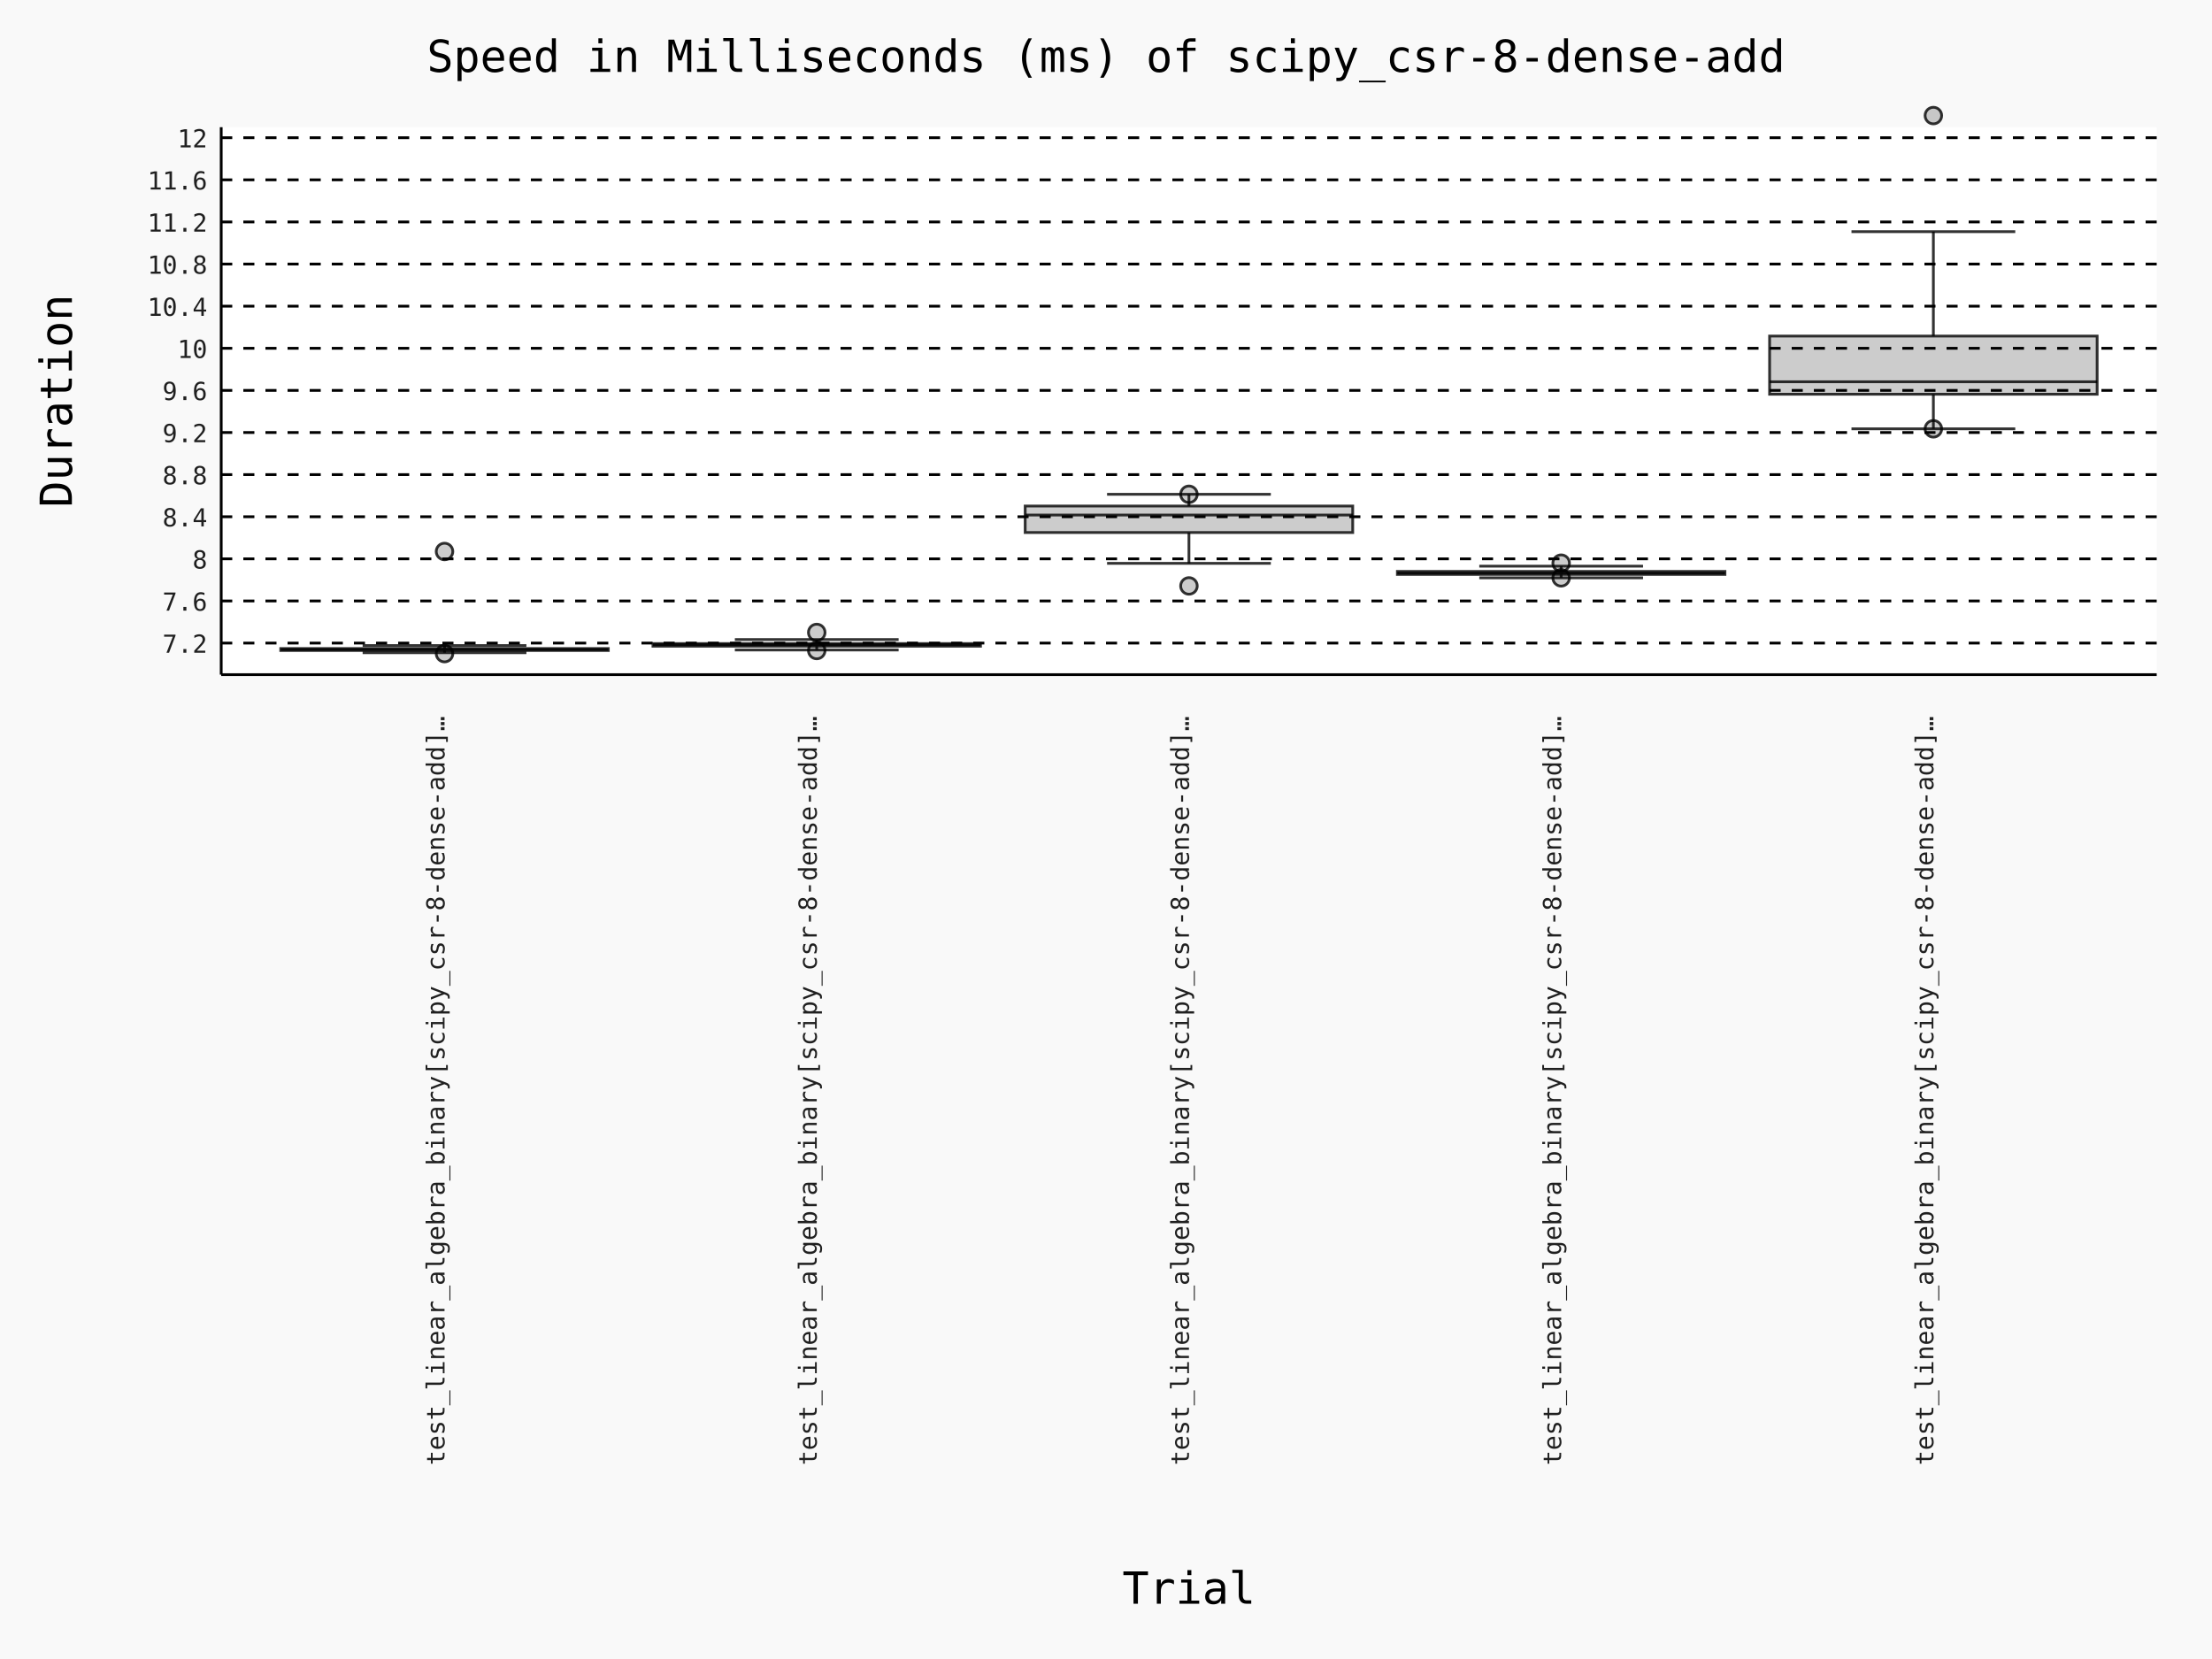
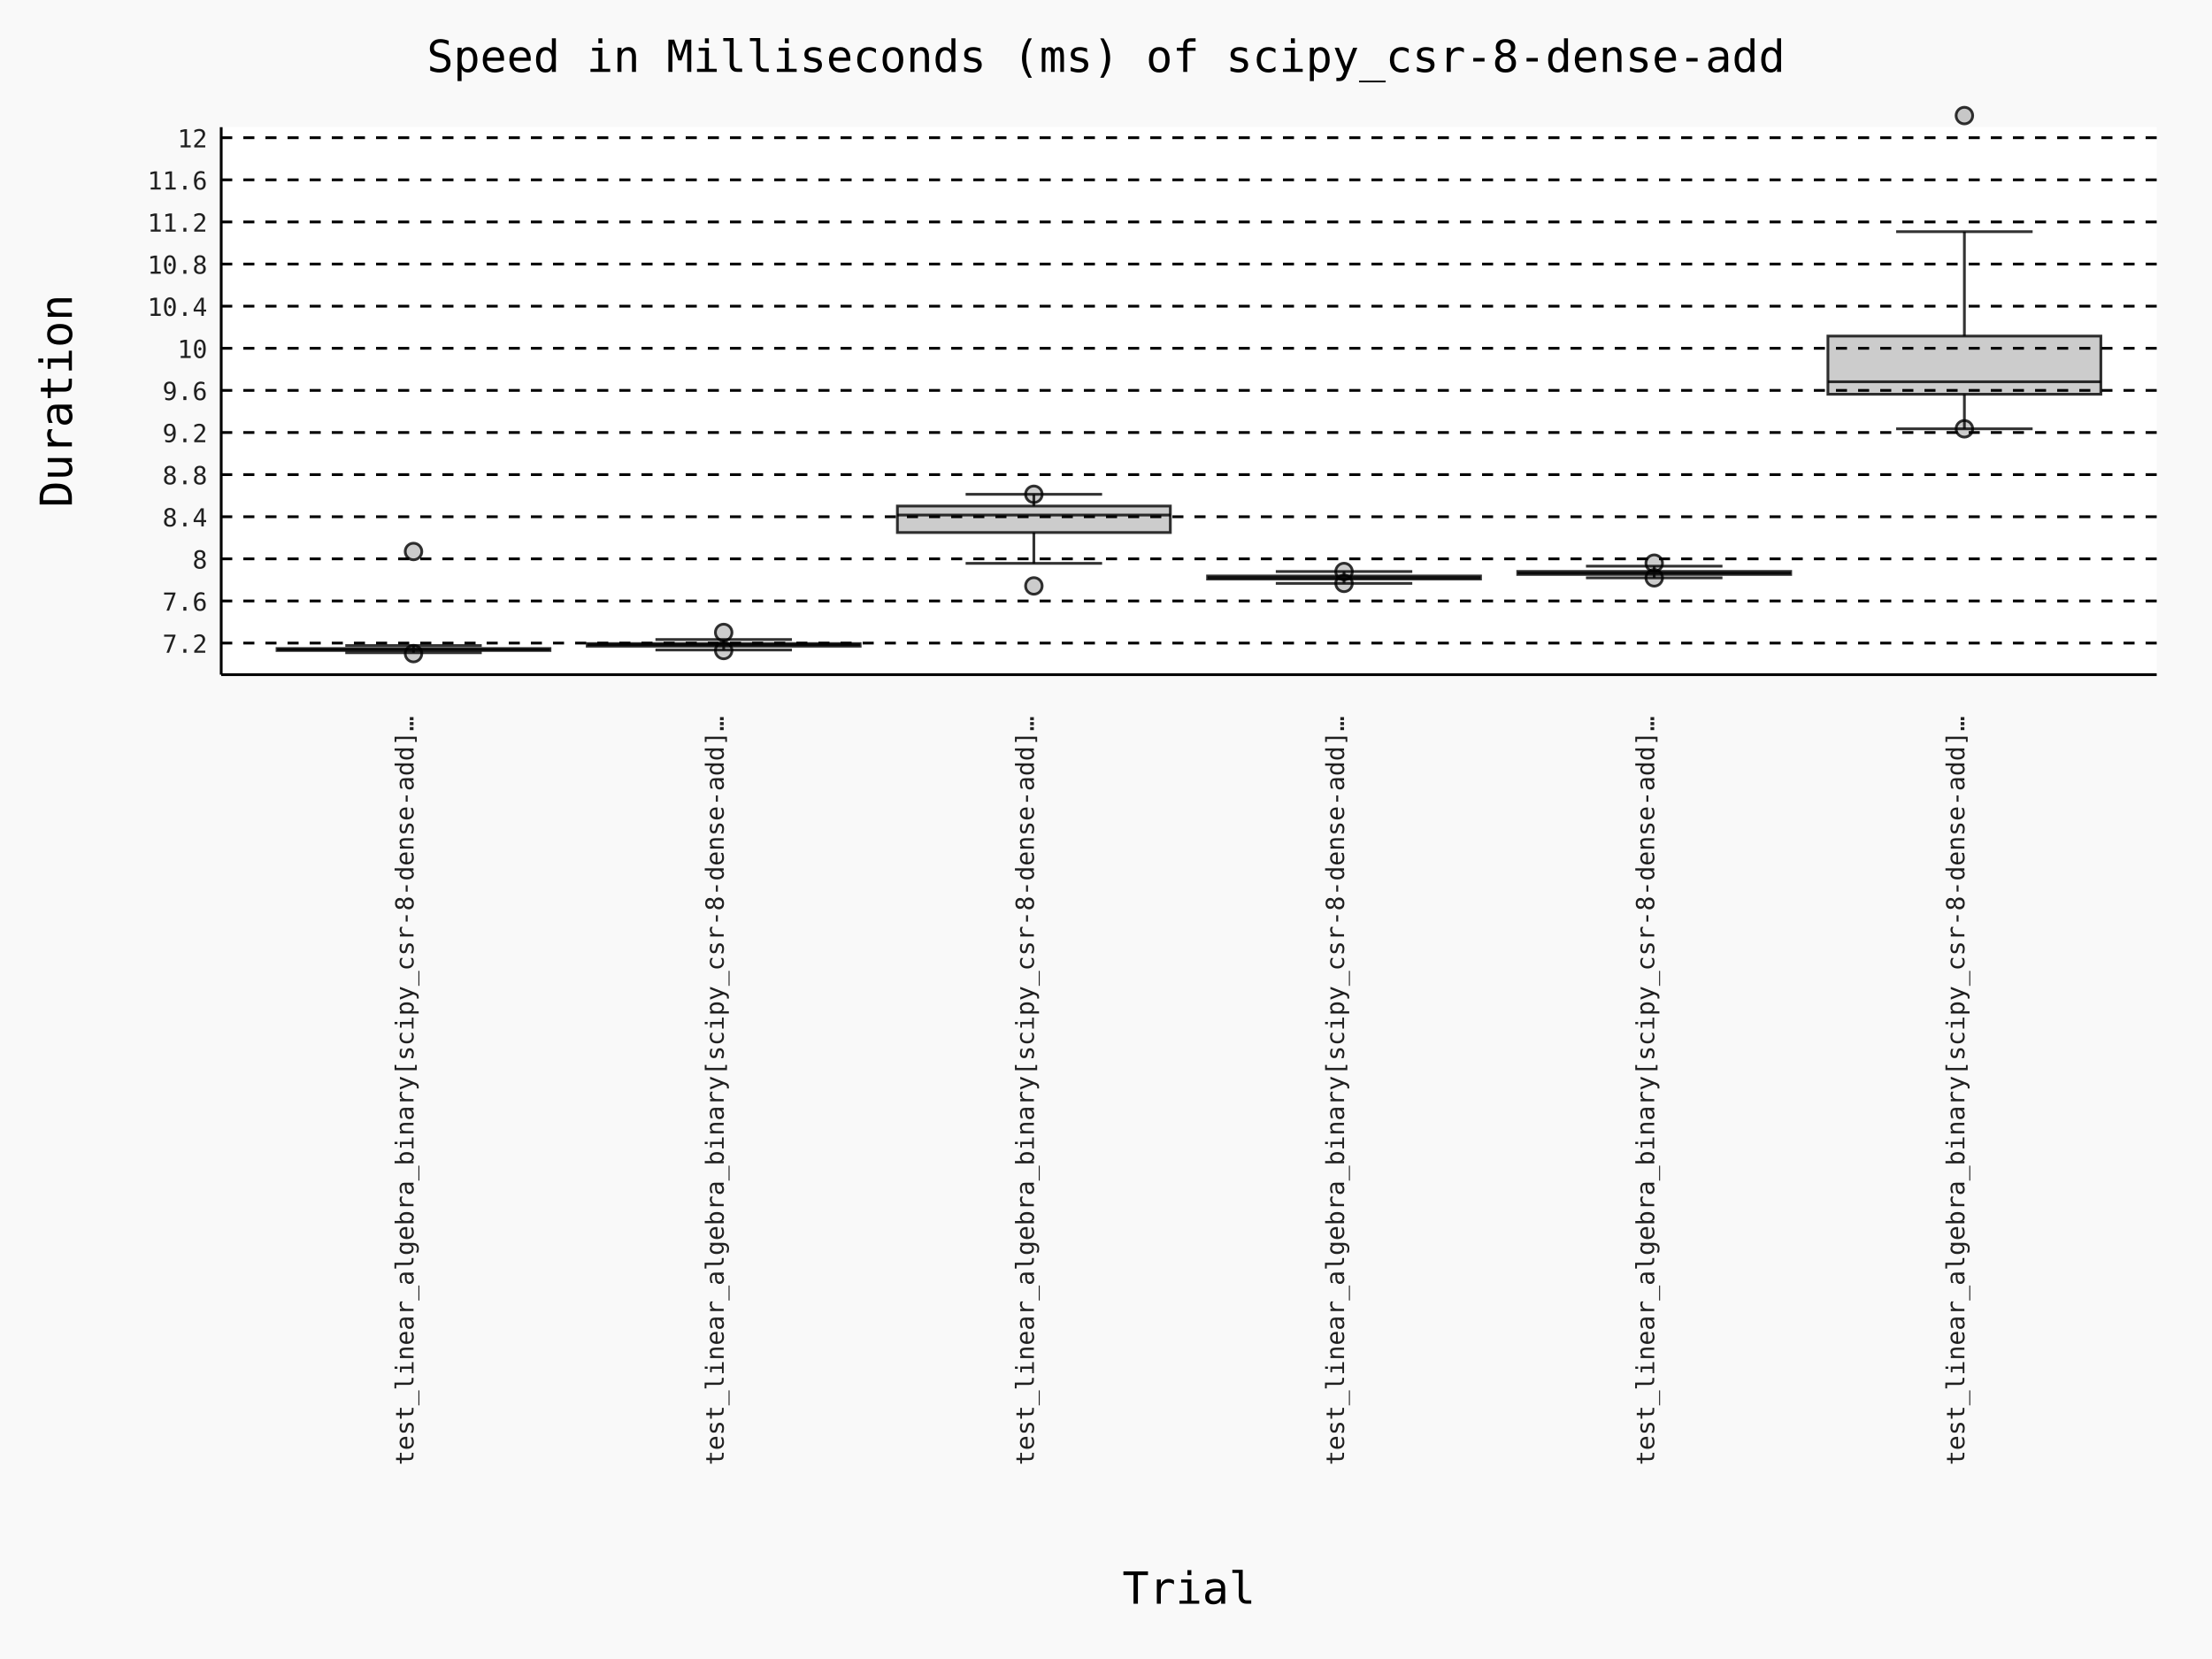
- <svg xmlns="http://www.w3.org/2000/svg" id="chart-bd7f0686-1cdd-422c-aaf8-9a61cacda3e7" class="pygal-chart" viewBox="0 0 800 600">
+ <svg xmlns="http://www.w3.org/2000/svg" id="chart-df03859e-34db-4a39-92c4-603844ddfcfe" class="pygal-chart" viewBox="0 0 800 600">
  <defs>
-     <style type="text/css">#chart-bd7f0686-1cdd-422c-aaf8-9a61cacda3e7{-webkit-user-select:none;-webkit-font-smoothing:antialiased;font-family:Consolas,"Deja Vu Sans Mono","Bitstream Vera Sans Mono","Courier New",monospace}#chart-bd7f0686-1cdd-422c-aaf8-9a61cacda3e7 .title{font-family:Consolas,"Deja Vu Sans Mono","Bitstream Vera Sans Mono","Courier New",monospace;font-size:16px}#chart-bd7f0686-1cdd-422c-aaf8-9a61cacda3e7 .legends .legend text{font-family:Consolas,"Deja Vu Sans Mono","Bitstream Vera Sans Mono","Courier New",monospace;font-size:14px}#chart-bd7f0686-1cdd-422c-aaf8-9a61cacda3e7 .axis text{font-family:Consolas,"Deja Vu Sans Mono","Bitstream Vera Sans Mono","Courier New",monospace;font-size:10px}#chart-bd7f0686-1cdd-422c-aaf8-9a61cacda3e7 .axis text.major{font-family:Consolas,"Deja Vu Sans Mono","Bitstream Vera Sans Mono","Courier New",monospace;font-size:10px}#chart-bd7f0686-1cdd-422c-aaf8-9a61cacda3e7 .text-overlay text.value{font-family:Consolas,"Deja Vu Sans Mono","Bitstream Vera Sans Mono","Courier New",monospace;font-size:16px}#chart-bd7f0686-1cdd-422c-aaf8-9a61cacda3e7 .text-overlay text.label{font-family:Consolas,"Deja Vu Sans Mono","Bitstream Vera Sans Mono","Courier New",monospace;font-size:10px}#chart-bd7f0686-1cdd-422c-aaf8-9a61cacda3e7 .tooltip{font-family:Consolas,"Deja Vu Sans Mono","Bitstream Vera Sans Mono","Courier New",monospace;font-size:14px}#chart-bd7f0686-1cdd-422c-aaf8-9a61cacda3e7 text.no_data{font-family:Consolas,"Deja Vu Sans Mono","Bitstream Vera Sans Mono","Courier New",monospace;font-size:64px}
- #chart-bd7f0686-1cdd-422c-aaf8-9a61cacda3e7{background-color:rgba(249,249,249,1)}#chart-bd7f0686-1cdd-422c-aaf8-9a61cacda3e7 path,#chart-bd7f0686-1cdd-422c-aaf8-9a61cacda3e7 line,#chart-bd7f0686-1cdd-422c-aaf8-9a61cacda3e7 rect,#chart-bd7f0686-1cdd-422c-aaf8-9a61cacda3e7 circle{-webkit-transition:150ms;-moz-transition:150ms;transition:150ms}#chart-bd7f0686-1cdd-422c-aaf8-9a61cacda3e7 .graph &gt; .background{fill:rgba(249,249,249,1)}#chart-bd7f0686-1cdd-422c-aaf8-9a61cacda3e7 .plot &gt; .background{fill:rgba(255,255,255,1)}#chart-bd7f0686-1cdd-422c-aaf8-9a61cacda3e7 .graph{fill:rgba(0,0,0,.87)}#chart-bd7f0686-1cdd-422c-aaf8-9a61cacda3e7 text.no_data{fill:rgba(0,0,0,1)}#chart-bd7f0686-1cdd-422c-aaf8-9a61cacda3e7 .title{fill:rgba(0,0,0,1)}#chart-bd7f0686-1cdd-422c-aaf8-9a61cacda3e7 .legends .legend text{fill:rgba(0,0,0,.87)}#chart-bd7f0686-1cdd-422c-aaf8-9a61cacda3e7 .legends .legend:hover text{fill:rgba(0,0,0,1)}#chart-bd7f0686-1cdd-422c-aaf8-9a61cacda3e7 .axis .line{stroke:rgba(0,0,0,1)}#chart-bd7f0686-1cdd-422c-aaf8-9a61cacda3e7 .axis .guide.line{stroke:rgba(0,0,0,.54)}#chart-bd7f0686-1cdd-422c-aaf8-9a61cacda3e7 .axis .major.line{stroke:rgba(0,0,0,.87)}#chart-bd7f0686-1cdd-422c-aaf8-9a61cacda3e7 .axis text.major{fill:rgba(0,0,0,1)}#chart-bd7f0686-1cdd-422c-aaf8-9a61cacda3e7 .axis.y .guides:hover .guide.line,#chart-bd7f0686-1cdd-422c-aaf8-9a61cacda3e7 .line-graph .axis.x .guides:hover .guide.line,#chart-bd7f0686-1cdd-422c-aaf8-9a61cacda3e7 .stackedline-graph .axis.x .guides:hover .guide.line,#chart-bd7f0686-1cdd-422c-aaf8-9a61cacda3e7 .xy-graph .axis.x .guides:hover .guide.line{stroke:rgba(0,0,0,1)}#chart-bd7f0686-1cdd-422c-aaf8-9a61cacda3e7 .axis .guides:hover text{fill:rgba(0,0,0,1)}#chart-bd7f0686-1cdd-422c-aaf8-9a61cacda3e7 .reactive{fill-opacity:.7;stroke-opacity:.8;stroke-width:1}#chart-bd7f0686-1cdd-422c-aaf8-9a61cacda3e7 .ci{stroke:rgba(0,0,0,.87)}#chart-bd7f0686-1cdd-422c-aaf8-9a61cacda3e7 .reactive.active,#chart-bd7f0686-1cdd-422c-aaf8-9a61cacda3e7 .active .reactive{fill-opacity:.8;stroke-opacity:.9;stroke-width:4}#chart-bd7f0686-1cdd-422c-aaf8-9a61cacda3e7 .ci .reactive.active{stroke-width:1.5}#chart-bd7f0686-1cdd-422c-aaf8-9a61cacda3e7 .series text{fill:rgba(0,0,0,1)}#chart-bd7f0686-1cdd-422c-aaf8-9a61cacda3e7 .tooltip rect{fill:rgba(255,255,255,1);stroke:rgba(0,0,0,1);-webkit-transition:opacity 150ms;-moz-transition:opacity 150ms;transition:opacity 150ms}#chart-bd7f0686-1cdd-422c-aaf8-9a61cacda3e7 .tooltip .label{fill:rgba(0,0,0,.87)}#chart-bd7f0686-1cdd-422c-aaf8-9a61cacda3e7 .tooltip .label{fill:rgba(0,0,0,.87)}#chart-bd7f0686-1cdd-422c-aaf8-9a61cacda3e7 .tooltip .legend{font-size:.8em;fill:rgba(0,0,0,.54)}#chart-bd7f0686-1cdd-422c-aaf8-9a61cacda3e7 .tooltip .x_label{font-size:.6em;fill:rgba(0,0,0,1)}#chart-bd7f0686-1cdd-422c-aaf8-9a61cacda3e7 .tooltip .xlink{font-size:.5em;text-decoration:underline}#chart-bd7f0686-1cdd-422c-aaf8-9a61cacda3e7 .tooltip .value{font-size:1.5em}#chart-bd7f0686-1cdd-422c-aaf8-9a61cacda3e7 .bound{font-size:.5em}#chart-bd7f0686-1cdd-422c-aaf8-9a61cacda3e7 .max-value{font-size:.75em;fill:rgba(0,0,0,.54)}#chart-bd7f0686-1cdd-422c-aaf8-9a61cacda3e7 .map-element{fill:rgba(255,255,255,1);stroke:rgba(0,0,0,.54) !important}#chart-bd7f0686-1cdd-422c-aaf8-9a61cacda3e7 .map-element .reactive{fill-opacity:inherit;stroke-opacity:inherit}#chart-bd7f0686-1cdd-422c-aaf8-9a61cacda3e7 .color-0,#chart-bd7f0686-1cdd-422c-aaf8-9a61cacda3e7 .color-0 a:visited{stroke:#000000;fill:#000000}#chart-bd7f0686-1cdd-422c-aaf8-9a61cacda3e7 .color-1,#chart-bd7f0686-1cdd-422c-aaf8-9a61cacda3e7 .color-1 a:visited{stroke:#000000;fill:#000000}#chart-bd7f0686-1cdd-422c-aaf8-9a61cacda3e7 .color-2,#chart-bd7f0686-1cdd-422c-aaf8-9a61cacda3e7 .color-2 a:visited{stroke:#000000;fill:#000000}#chart-bd7f0686-1cdd-422c-aaf8-9a61cacda3e7 .color-3,#chart-bd7f0686-1cdd-422c-aaf8-9a61cacda3e7 .color-3 a:visited{stroke:#000000;fill:#000000}#chart-bd7f0686-1cdd-422c-aaf8-9a61cacda3e7 .color-4,#chart-bd7f0686-1cdd-422c-aaf8-9a61cacda3e7 .color-4 a:visited{stroke:#000000;fill:#000000}#chart-bd7f0686-1cdd-422c-aaf8-9a61cacda3e7 .text-overlay .color-0 text{fill:white}#chart-bd7f0686-1cdd-422c-aaf8-9a61cacda3e7 .text-overlay .color-1 text{fill:white}#chart-bd7f0686-1cdd-422c-aaf8-9a61cacda3e7 .text-overlay .color-2 text{fill:white}#chart-bd7f0686-1cdd-422c-aaf8-9a61cacda3e7 .text-overlay .color-3 text{fill:white}#chart-bd7f0686-1cdd-422c-aaf8-9a61cacda3e7 .text-overlay .color-4 text{fill:white}
- #chart-bd7f0686-1cdd-422c-aaf8-9a61cacda3e7 text.no_data{text-anchor:middle}#chart-bd7f0686-1cdd-422c-aaf8-9a61cacda3e7 .guide.line{fill:none}#chart-bd7f0686-1cdd-422c-aaf8-9a61cacda3e7 .centered{text-anchor:middle}#chart-bd7f0686-1cdd-422c-aaf8-9a61cacda3e7 .title{text-anchor:middle}#chart-bd7f0686-1cdd-422c-aaf8-9a61cacda3e7 .legends .legend text{fill-opacity:1}#chart-bd7f0686-1cdd-422c-aaf8-9a61cacda3e7 .axis.x text{text-anchor:middle}#chart-bd7f0686-1cdd-422c-aaf8-9a61cacda3e7 .axis.x:not(.web) text[transform]{text-anchor:start}#chart-bd7f0686-1cdd-422c-aaf8-9a61cacda3e7 .axis.x:not(.web) text[transform].backwards{text-anchor:end}#chart-bd7f0686-1cdd-422c-aaf8-9a61cacda3e7 .axis.y text{text-anchor:end}#chart-bd7f0686-1cdd-422c-aaf8-9a61cacda3e7 .axis.y text[transform].backwards{text-anchor:start}#chart-bd7f0686-1cdd-422c-aaf8-9a61cacda3e7 .axis.y2 text{text-anchor:start}#chart-bd7f0686-1cdd-422c-aaf8-9a61cacda3e7 .axis.y2 text[transform].backwards{text-anchor:end}#chart-bd7f0686-1cdd-422c-aaf8-9a61cacda3e7 .axis .guide.line{stroke-dasharray:4,4;stroke:black}#chart-bd7f0686-1cdd-422c-aaf8-9a61cacda3e7 .axis .major.guide.line{stroke-dasharray:6,6;stroke:black}#chart-bd7f0686-1cdd-422c-aaf8-9a61cacda3e7 .horizontal .axis.y .guide.line,#chart-bd7f0686-1cdd-422c-aaf8-9a61cacda3e7 .horizontal .axis.y2 .guide.line,#chart-bd7f0686-1cdd-422c-aaf8-9a61cacda3e7 .vertical .axis.x .guide.line{opacity:0}#chart-bd7f0686-1cdd-422c-aaf8-9a61cacda3e7 .horizontal .axis.always_show .guide.line,#chart-bd7f0686-1cdd-422c-aaf8-9a61cacda3e7 .vertical .axis.always_show .guide.line{opacity:1 !important}#chart-bd7f0686-1cdd-422c-aaf8-9a61cacda3e7 .axis.y .guides:hover .guide.line,#chart-bd7f0686-1cdd-422c-aaf8-9a61cacda3e7 .axis.y2 .guides:hover .guide.line,#chart-bd7f0686-1cdd-422c-aaf8-9a61cacda3e7 .axis.x .guides:hover .guide.line{opacity:1}#chart-bd7f0686-1cdd-422c-aaf8-9a61cacda3e7 .axis .guides:hover text{opacity:1}#chart-bd7f0686-1cdd-422c-aaf8-9a61cacda3e7 .nofill{fill:none}#chart-bd7f0686-1cdd-422c-aaf8-9a61cacda3e7 .subtle-fill{fill-opacity:.2}#chart-bd7f0686-1cdd-422c-aaf8-9a61cacda3e7 .dot{stroke-width:1px;fill-opacity:1;stroke-opacity:1}#chart-bd7f0686-1cdd-422c-aaf8-9a61cacda3e7 .dot.active{stroke-width:5px}#chart-bd7f0686-1cdd-422c-aaf8-9a61cacda3e7 .dot.negative{fill:transparent}#chart-bd7f0686-1cdd-422c-aaf8-9a61cacda3e7 text,#chart-bd7f0686-1cdd-422c-aaf8-9a61cacda3e7 tspan{stroke:none !important}#chart-bd7f0686-1cdd-422c-aaf8-9a61cacda3e7 .series text.active{opacity:1}#chart-bd7f0686-1cdd-422c-aaf8-9a61cacda3e7 .tooltip rect{fill-opacity:.95;stroke-width:.5}#chart-bd7f0686-1cdd-422c-aaf8-9a61cacda3e7 .tooltip text{fill-opacity:1}#chart-bd7f0686-1cdd-422c-aaf8-9a61cacda3e7 .showable{visibility:hidden}#chart-bd7f0686-1cdd-422c-aaf8-9a61cacda3e7 .showable.shown{visibility:visible}#chart-bd7f0686-1cdd-422c-aaf8-9a61cacda3e7 .gauge-background{fill:rgba(229,229,229,1);stroke:none}#chart-bd7f0686-1cdd-422c-aaf8-9a61cacda3e7 .bg-lines{stroke:rgba(249,249,249,1);stroke-width:2px}
+     <style type="text/css">#chart-df03859e-34db-4a39-92c4-603844ddfcfe{-webkit-user-select:none;-webkit-font-smoothing:antialiased;font-family:Consolas,"Deja Vu Sans Mono","Bitstream Vera Sans Mono","Courier New",monospace}#chart-df03859e-34db-4a39-92c4-603844ddfcfe .title{font-family:Consolas,"Deja Vu Sans Mono","Bitstream Vera Sans Mono","Courier New",monospace;font-size:16px}#chart-df03859e-34db-4a39-92c4-603844ddfcfe .legends .legend text{font-family:Consolas,"Deja Vu Sans Mono","Bitstream Vera Sans Mono","Courier New",monospace;font-size:14px}#chart-df03859e-34db-4a39-92c4-603844ddfcfe .axis text{font-family:Consolas,"Deja Vu Sans Mono","Bitstream Vera Sans Mono","Courier New",monospace;font-size:10px}#chart-df03859e-34db-4a39-92c4-603844ddfcfe .axis text.major{font-family:Consolas,"Deja Vu Sans Mono","Bitstream Vera Sans Mono","Courier New",monospace;font-size:10px}#chart-df03859e-34db-4a39-92c4-603844ddfcfe .text-overlay text.value{font-family:Consolas,"Deja Vu Sans Mono","Bitstream Vera Sans Mono","Courier New",monospace;font-size:16px}#chart-df03859e-34db-4a39-92c4-603844ddfcfe .text-overlay text.label{font-family:Consolas,"Deja Vu Sans Mono","Bitstream Vera Sans Mono","Courier New",monospace;font-size:10px}#chart-df03859e-34db-4a39-92c4-603844ddfcfe .tooltip{font-family:Consolas,"Deja Vu Sans Mono","Bitstream Vera Sans Mono","Courier New",monospace;font-size:14px}#chart-df03859e-34db-4a39-92c4-603844ddfcfe text.no_data{font-family:Consolas,"Deja Vu Sans Mono","Bitstream Vera Sans Mono","Courier New",monospace;font-size:64px}
+ #chart-df03859e-34db-4a39-92c4-603844ddfcfe{background-color:rgba(249,249,249,1)}#chart-df03859e-34db-4a39-92c4-603844ddfcfe path,#chart-df03859e-34db-4a39-92c4-603844ddfcfe line,#chart-df03859e-34db-4a39-92c4-603844ddfcfe rect,#chart-df03859e-34db-4a39-92c4-603844ddfcfe circle{-webkit-transition:150ms;-moz-transition:150ms;transition:150ms}#chart-df03859e-34db-4a39-92c4-603844ddfcfe .graph &gt; .background{fill:rgba(249,249,249,1)}#chart-df03859e-34db-4a39-92c4-603844ddfcfe .plot &gt; .background{fill:rgba(255,255,255,1)}#chart-df03859e-34db-4a39-92c4-603844ddfcfe .graph{fill:rgba(0,0,0,.87)}#chart-df03859e-34db-4a39-92c4-603844ddfcfe text.no_data{fill:rgba(0,0,0,1)}#chart-df03859e-34db-4a39-92c4-603844ddfcfe .title{fill:rgba(0,0,0,1)}#chart-df03859e-34db-4a39-92c4-603844ddfcfe .legends .legend text{fill:rgba(0,0,0,.87)}#chart-df03859e-34db-4a39-92c4-603844ddfcfe .legends .legend:hover text{fill:rgba(0,0,0,1)}#chart-df03859e-34db-4a39-92c4-603844ddfcfe .axis .line{stroke:rgba(0,0,0,1)}#chart-df03859e-34db-4a39-92c4-603844ddfcfe .axis .guide.line{stroke:rgba(0,0,0,.54)}#chart-df03859e-34db-4a39-92c4-603844ddfcfe .axis .major.line{stroke:rgba(0,0,0,.87)}#chart-df03859e-34db-4a39-92c4-603844ddfcfe .axis text.major{fill:rgba(0,0,0,1)}#chart-df03859e-34db-4a39-92c4-603844ddfcfe .axis.y .guides:hover .guide.line,#chart-df03859e-34db-4a39-92c4-603844ddfcfe .line-graph .axis.x .guides:hover .guide.line,#chart-df03859e-34db-4a39-92c4-603844ddfcfe .stackedline-graph .axis.x .guides:hover .guide.line,#chart-df03859e-34db-4a39-92c4-603844ddfcfe .xy-graph .axis.x .guides:hover .guide.line{stroke:rgba(0,0,0,1)}#chart-df03859e-34db-4a39-92c4-603844ddfcfe .axis .guides:hover text{fill:rgba(0,0,0,1)}#chart-df03859e-34db-4a39-92c4-603844ddfcfe .reactive{fill-opacity:.7;stroke-opacity:.8;stroke-width:1}#chart-df03859e-34db-4a39-92c4-603844ddfcfe .ci{stroke:rgba(0,0,0,.87)}#chart-df03859e-34db-4a39-92c4-603844ddfcfe .reactive.active,#chart-df03859e-34db-4a39-92c4-603844ddfcfe .active .reactive{fill-opacity:.8;stroke-opacity:.9;stroke-width:4}#chart-df03859e-34db-4a39-92c4-603844ddfcfe .ci .reactive.active{stroke-width:1.5}#chart-df03859e-34db-4a39-92c4-603844ddfcfe .series text{fill:rgba(0,0,0,1)}#chart-df03859e-34db-4a39-92c4-603844ddfcfe .tooltip rect{fill:rgba(255,255,255,1);stroke:rgba(0,0,0,1);-webkit-transition:opacity 150ms;-moz-transition:opacity 150ms;transition:opacity 150ms}#chart-df03859e-34db-4a39-92c4-603844ddfcfe .tooltip .label{fill:rgba(0,0,0,.87)}#chart-df03859e-34db-4a39-92c4-603844ddfcfe .tooltip .label{fill:rgba(0,0,0,.87)}#chart-df03859e-34db-4a39-92c4-603844ddfcfe .tooltip .legend{font-size:.8em;fill:rgba(0,0,0,.54)}#chart-df03859e-34db-4a39-92c4-603844ddfcfe .tooltip .x_label{font-size:.6em;fill:rgba(0,0,0,1)}#chart-df03859e-34db-4a39-92c4-603844ddfcfe .tooltip .xlink{font-size:.5em;text-decoration:underline}#chart-df03859e-34db-4a39-92c4-603844ddfcfe .tooltip .value{font-size:1.5em}#chart-df03859e-34db-4a39-92c4-603844ddfcfe .bound{font-size:.5em}#chart-df03859e-34db-4a39-92c4-603844ddfcfe .max-value{font-size:.75em;fill:rgba(0,0,0,.54)}#chart-df03859e-34db-4a39-92c4-603844ddfcfe .map-element{fill:rgba(255,255,255,1);stroke:rgba(0,0,0,.54) !important}#chart-df03859e-34db-4a39-92c4-603844ddfcfe .map-element .reactive{fill-opacity:inherit;stroke-opacity:inherit}#chart-df03859e-34db-4a39-92c4-603844ddfcfe .color-0,#chart-df03859e-34db-4a39-92c4-603844ddfcfe .color-0 a:visited{stroke:#000000;fill:#000000}#chart-df03859e-34db-4a39-92c4-603844ddfcfe .color-1,#chart-df03859e-34db-4a39-92c4-603844ddfcfe .color-1 a:visited{stroke:#000000;fill:#000000}#chart-df03859e-34db-4a39-92c4-603844ddfcfe .color-2,#chart-df03859e-34db-4a39-92c4-603844ddfcfe .color-2 a:visited{stroke:#000000;fill:#000000}#chart-df03859e-34db-4a39-92c4-603844ddfcfe .color-3,#chart-df03859e-34db-4a39-92c4-603844ddfcfe .color-3 a:visited{stroke:#000000;fill:#000000}#chart-df03859e-34db-4a39-92c4-603844ddfcfe .color-4,#chart-df03859e-34db-4a39-92c4-603844ddfcfe .color-4 a:visited{stroke:#000000;fill:#000000}#chart-df03859e-34db-4a39-92c4-603844ddfcfe .color-5,#chart-df03859e-34db-4a39-92c4-603844ddfcfe .color-5 a:visited{stroke:#000000;fill:#000000}#chart-df03859e-34db-4a39-92c4-603844ddfcfe .text-overlay .color-0 text{fill:white}#chart-df03859e-34db-4a39-92c4-603844ddfcfe .text-overlay .color-1 text{fill:white}#chart-df03859e-34db-4a39-92c4-603844ddfcfe .text-overlay .color-2 text{fill:white}#chart-df03859e-34db-4a39-92c4-603844ddfcfe .text-overlay .color-3 text{fill:white}#chart-df03859e-34db-4a39-92c4-603844ddfcfe .text-overlay .color-4 text{fill:white}#chart-df03859e-34db-4a39-92c4-603844ddfcfe .text-overlay .color-5 text{fill:white}
+ #chart-df03859e-34db-4a39-92c4-603844ddfcfe text.no_data{text-anchor:middle}#chart-df03859e-34db-4a39-92c4-603844ddfcfe .guide.line{fill:none}#chart-df03859e-34db-4a39-92c4-603844ddfcfe .centered{text-anchor:middle}#chart-df03859e-34db-4a39-92c4-603844ddfcfe .title{text-anchor:middle}#chart-df03859e-34db-4a39-92c4-603844ddfcfe .legends .legend text{fill-opacity:1}#chart-df03859e-34db-4a39-92c4-603844ddfcfe .axis.x text{text-anchor:middle}#chart-df03859e-34db-4a39-92c4-603844ddfcfe .axis.x:not(.web) text[transform]{text-anchor:start}#chart-df03859e-34db-4a39-92c4-603844ddfcfe .axis.x:not(.web) text[transform].backwards{text-anchor:end}#chart-df03859e-34db-4a39-92c4-603844ddfcfe .axis.y text{text-anchor:end}#chart-df03859e-34db-4a39-92c4-603844ddfcfe .axis.y text[transform].backwards{text-anchor:start}#chart-df03859e-34db-4a39-92c4-603844ddfcfe .axis.y2 text{text-anchor:start}#chart-df03859e-34db-4a39-92c4-603844ddfcfe .axis.y2 text[transform].backwards{text-anchor:end}#chart-df03859e-34db-4a39-92c4-603844ddfcfe .axis .guide.line{stroke-dasharray:4,4;stroke:black}#chart-df03859e-34db-4a39-92c4-603844ddfcfe .axis .major.guide.line{stroke-dasharray:6,6;stroke:black}#chart-df03859e-34db-4a39-92c4-603844ddfcfe .horizontal .axis.y .guide.line,#chart-df03859e-34db-4a39-92c4-603844ddfcfe .horizontal .axis.y2 .guide.line,#chart-df03859e-34db-4a39-92c4-603844ddfcfe .vertical .axis.x .guide.line{opacity:0}#chart-df03859e-34db-4a39-92c4-603844ddfcfe .horizontal .axis.always_show .guide.line,#chart-df03859e-34db-4a39-92c4-603844ddfcfe .vertical .axis.always_show .guide.line{opacity:1 !important}#chart-df03859e-34db-4a39-92c4-603844ddfcfe .axis.y .guides:hover .guide.line,#chart-df03859e-34db-4a39-92c4-603844ddfcfe .axis.y2 .guides:hover .guide.line,#chart-df03859e-34db-4a39-92c4-603844ddfcfe .axis.x .guides:hover .guide.line{opacity:1}#chart-df03859e-34db-4a39-92c4-603844ddfcfe .axis .guides:hover text{opacity:1}#chart-df03859e-34db-4a39-92c4-603844ddfcfe .nofill{fill:none}#chart-df03859e-34db-4a39-92c4-603844ddfcfe .subtle-fill{fill-opacity:.2}#chart-df03859e-34db-4a39-92c4-603844ddfcfe .dot{stroke-width:1px;fill-opacity:1;stroke-opacity:1}#chart-df03859e-34db-4a39-92c4-603844ddfcfe .dot.active{stroke-width:5px}#chart-df03859e-34db-4a39-92c4-603844ddfcfe .dot.negative{fill:transparent}#chart-df03859e-34db-4a39-92c4-603844ddfcfe text,#chart-df03859e-34db-4a39-92c4-603844ddfcfe tspan{stroke:none !important}#chart-df03859e-34db-4a39-92c4-603844ddfcfe .series text.active{opacity:1}#chart-df03859e-34db-4a39-92c4-603844ddfcfe .tooltip rect{fill-opacity:.95;stroke-width:.5}#chart-df03859e-34db-4a39-92c4-603844ddfcfe .tooltip text{fill-opacity:1}#chart-df03859e-34db-4a39-92c4-603844ddfcfe .showable{visibility:hidden}#chart-df03859e-34db-4a39-92c4-603844ddfcfe .showable.shown{visibility:visible}#chart-df03859e-34db-4a39-92c4-603844ddfcfe .gauge-background{fill:rgba(229,229,229,1);stroke:none}#chart-df03859e-34db-4a39-92c4-603844ddfcfe .bg-lines{stroke:rgba(249,249,249,1);stroke-width:2px}
.tooltip .value{font-size:1em !important}.axis text{font-size:9px !important}</style>
  </defs>
  <g class="graph custombox-graph vertical">
    <rect x="0" y="0" width="800" height="600" class="background" />
    <g transform="translate(80, 46)" class="plot">
      <rect x="0" y="0" width="700.0" height="198.0" class="background" />
      <g class="axis y always_show">
        <path d="M0 198 h700" class="line" />
        <g class="guides">
          <path d="M0 186.577 h700" class="guide line" />
          <text x="-5" y="190.077" class="">7.2</text>
        </g>
        <g class="guides">
          <path d="M0 171.346 h700" class="guide line" />
          <text x="-5" y="174.846" class="">7.6</text>
        </g>
        <g class="guides">
          <path d="M0 156.115 h700" class="guide line" />
          <text x="-5" y="159.615" class="">8</text>
        </g>
        <g class="guides">
          <path d="M0 140.885 h700" class="guide line" />
          <text x="-5" y="144.385" class="">8.4</text>
        </g>
        <g class="guides">
          <path d="M0 125.654 h700" class="guide line" />
          <text x="-5" y="129.154" class="">8.8</text>
        </g>
        <g class="guides">
          <path d="M0 110.423 h700" class="guide line" />
          <text x="-5" y="113.923" class="">9.2</text>
        </g>
        <g class="guides">
          <path d="M0 95.192 h700" class="guide line" />
          <text x="-5" y="98.692" class="">9.6</text>
        </g>
        <g class="guides">
          <path d="M0 79.962 h700" class="guide line" />
          <text x="-5" y="83.462" class="">10</text>
        </g>
        <g class="guides">
          <path d="M0 64.731 h700" class="guide line" />
          <text x="-5" y="68.231" class="">10.4</text>
        </g>
        <g class="guides">
          <path d="M0 49.5 h700" class="guide line" />
          <text x="-5" y="53" class="">10.8</text>
        </g>
        <g class="guides">
          <path d="M0 34.269 h700" class="guide line" />
          <text x="-5" y="37.769" class="">11.2</text>
        </g>
        <g class="guides">
          <path d="M0 19.038 h700" class="guide line" />
          <text x="-5" y="22.538" class="">11.6</text>
        </g>
        <g class="guides">
          <path d="M0 3.808 h700" class="guide line" />
          <text x="-5" y="7.308" class="">12</text>
        </g>
      </g>
      <g class="axis x">
        <path d="M0 0 v198" class="line" />
        <g class="guides">
-           <path d="M80.769 0 v198" class="guide line" />
-           <text x="80.769" y="213.0" class="backwards" transform="rotate(270 80.76923 213)">test_linear_algebra_binary[scipy_csr-8-dense-add]…</text>
-         </g>
-         <g class="guides">
-           <path d="M215.385 0 v198" class="guide line" />
-           <text x="215.385" y="213.0" class="backwards" transform="rotate(270 215.3846 213)">test_linear_algebra_binary[scipy_csr-8-dense-add]…</text>
-         </g>
-         <g class="guides">
-           <path d="M350 0 v198" class="guide line" />
-           <text x="350.0" y="213.0" class="backwards" transform="rotate(270 350 213)">test_linear_algebra_binary[scipy_csr-8-dense-add]…</text>
-         </g>
-         <g class="guides">
-           <path d="M484.615 0 v198" class="guide line" />
-           <text x="484.615" y="213.0" class="backwards" transform="rotate(270 484.6154 213)">test_linear_algebra_binary[scipy_csr-8-dense-add]…</text>
-         </g>
-         <g class="guides">
-           <path d="M619.231 0 v198" class="guide line" />
-           <text x="619.231" y="213.0" class="backwards" transform="rotate(270 619.2308 213)">test_linear_algebra_binary[scipy_csr-8-dense-add]…</text>
+           <path d="M69.551 0 v198" class="guide line" />
+           <text x="69.551" y="213.0" class="backwards" transform="rotate(270 69.55128 213)">test_linear_algebra_binary[scipy_csr-8-dense-add]…</text>
+         </g>
+         <g class="guides">
+           <path d="M181.731 0 v198" class="guide line" />
+           <text x="181.731" y="213.0" class="backwards" transform="rotate(270 181.7308 213)">test_linear_algebra_binary[scipy_csr-8-dense-add]…</text>
+         </g>
+         <g class="guides">
+           <path d="M293.91 0 v198" class="guide line" />
+           <text x="293.91" y="213.0" class="backwards" transform="rotate(270 293.9103 213)">test_linear_algebra_binary[scipy_csr-8-dense-add]…</text>
+         </g>
+         <g class="guides">
+           <path d="M406.09 0 v198" class="guide line" />
+           <text x="406.09" y="213.0" class="backwards" transform="rotate(270 406.0897 213)">test_linear_algebra_binary[scipy_csr-8-dense-add]…</text>
+         </g>
+         <g class="guides">
+           <path d="M518.269 0 v198" class="guide line" />
+           <text x="518.269" y="213.0" class="backwards" transform="rotate(270 518.2692 213)">test_linear_algebra_binary[scipy_csr-8-dense-add]…</text>
+         </g>
+         <g class="guides">
+           <path d="M630.449 0 v198" class="guide line" />
+           <text x="630.449" y="213.0" class="backwards" transform="rotate(270 630.4487 213)">test_linear_algebra_binary[scipy_csr-8-dense-add]…</text>
        </g>
      </g>
      <g class="series serie-0 color-0">
        <g class="boxes">
          <g class="box">
-             <path stroke-width="3" d="M51.154 190.067 L110.385 190.067" class="reactive tooltip-trigger" />
-             <path stroke-width="3" d="M21.538 188.905 L140 188.905" class="reactive tooltip-trigger" />
-             <path stroke-width="3" d="M51.154 187.474 L110.385 187.474" class="reactive tooltip-trigger" />
-             <path stroke-width="2" d="M80.769 190.067 L80.769 189.263" class="reactive tooltip-trigger" />
-             <path stroke-width="2" d="M80.769 187.474 L80.769 188.551" class="reactive tooltip-trigger" />
-             <rect x="21.538" y="188.551" height="0.712" width="118.462" class="subtle-fill reactive tooltip-trigger" />
-             <circle cx="80.769" cy="190.387" r="3" class="subtle-fill reactive tooltip-trigger" />
-             <circle cx="80.769" cy="153.456" r="3" class="subtle-fill reactive tooltip-trigger" />
+             <path stroke-width="3" d="M44.872 190.067 L94.231 190.067" class="reactive tooltip-trigger" />
+             <path stroke-width="3" d="M20.192 188.905 L118.91 188.905" class="reactive tooltip-trigger" />
+             <path stroke-width="3" d="M44.872 187.474 L94.231 187.474" class="reactive tooltip-trigger" />
+             <path stroke-width="2" d="M69.551 190.067 L69.551 189.263" class="reactive tooltip-trigger" />
+             <path stroke-width="2" d="M69.551 187.474 L69.551 188.551" class="reactive tooltip-trigger" />
+             <rect x="20.192" y="188.551" height="0.712" width="98.718" class="subtle-fill reactive tooltip-trigger" />
+             <circle cx="69.551" cy="190.387" r="3" class="subtle-fill reactive tooltip-trigger" />
+             <circle cx="69.551" cy="153.456" r="3" class="subtle-fill reactive tooltip-trigger" />
          </g>
        </g>
      </g>
      <g class="series serie-1 color-1">
        <g class="boxes">
          <g class="box">
-             <path stroke-width="3" d="M185.769 189.077 L245 189.077" class="reactive tooltip-trigger" />
-             <path stroke-width="3" d="M156.154 187.162 L274.615 187.162" class="reactive tooltip-trigger" />
-             <path stroke-width="3" d="M185.769 185.292 L245 185.292" class="reactive tooltip-trigger" />
-             <path stroke-width="2" d="M215.385 189.077 L215.385 187.706" class="reactive tooltip-trigger" />
-             <path stroke-width="2" d="M215.385 185.292 L215.385 186.751" class="reactive tooltip-trigger" />
-             <rect x="156.154" y="186.751" height="0.956" width="118.462" class="subtle-fill reactive tooltip-trigger" />
-             <circle cx="215.385" cy="189.271" r="3" class="subtle-fill reactive tooltip-trigger" />
-             <circle cx="215.385" cy="182.741" r="3" class="subtle-fill reactive tooltip-trigger" />
+             <path stroke-width="3" d="M157.051 189.077 L206.41 189.077" class="reactive tooltip-trigger" />
+             <path stroke-width="3" d="M132.372 187.162 L231.09 187.162" class="reactive tooltip-trigger" />
+             <path stroke-width="3" d="M157.051 185.292 L206.41 185.292" class="reactive tooltip-trigger" />
+             <path stroke-width="2" d="M181.731 189.077 L181.731 187.706" class="reactive tooltip-trigger" />
+             <path stroke-width="2" d="M181.731 185.292 L181.731 186.751" class="reactive tooltip-trigger" />
+             <rect x="132.372" y="186.751" height="0.956" width="98.718" class="subtle-fill reactive tooltip-trigger" />
+             <circle cx="181.731" cy="189.271" r="3" class="subtle-fill reactive tooltip-trigger" />
+             <circle cx="181.731" cy="182.741" r="3" class="subtle-fill reactive tooltip-trigger" />
          </g>
        </g>
      </g>
      <g class="series serie-2 color-2">
        <g class="boxes">
          <g class="box">
-             <path stroke-width="3" d="M320.385 157.741 L379.615 157.741" class="reactive tooltip-trigger" />
-             <path stroke-width="3" d="M290.769 140.27 L409.231 140.27" class="reactive tooltip-trigger" />
-             <path stroke-width="3" d="M320.385 132.769 L379.615 132.769" class="reactive tooltip-trigger" />
-             <path stroke-width="2" d="M350 157.741 L350 146.599" class="reactive tooltip-trigger" />
-             <path stroke-width="2" d="M350 132.769 L350 137.013" class="reactive tooltip-trigger" />
-             <rect x="290.769" y="137.013" height="9.586" width="118.462" class="subtle-fill reactive tooltip-trigger" />
-             <circle cx="350.0" cy="165.909" r="3" class="subtle-fill reactive tooltip-trigger" />
-             <circle cx="350.0" cy="132.769" r="3" class="subtle-fill reactive tooltip-trigger" />
+             <path stroke-width="3" d="M269.231 157.741 L318.59 157.741" class="reactive tooltip-trigger" />
+             <path stroke-width="3" d="M244.551 140.27 L343.269 140.27" class="reactive tooltip-trigger" />
+             <path stroke-width="3" d="M269.231 132.769 L318.59 132.769" class="reactive tooltip-trigger" />
+             <path stroke-width="2" d="M293.91 157.741 L293.91 146.599" class="reactive tooltip-trigger" />
+             <path stroke-width="2" d="M293.91 132.769 L293.91 137.013" class="reactive tooltip-trigger" />
+             <rect x="244.551" y="137.013" height="9.586" width="98.718" class="subtle-fill reactive tooltip-trigger" />
+             <circle cx="293.91" cy="165.909" r="3" class="subtle-fill reactive tooltip-trigger" />
+             <circle cx="293.91" cy="132.769" r="3" class="subtle-fill reactive tooltip-trigger" />
          </g>
        </g>
      </g>
      <g class="series serie-3 color-3">
        <g class="boxes">
          <g class="box">
-             <path stroke-width="3" d="M455 162.983 L514.231 162.983" class="reactive tooltip-trigger" />
-             <path stroke-width="3" d="M425.385 161.26 L543.846 161.26" class="reactive tooltip-trigger" />
-             <path stroke-width="3" d="M455 158.76 L514.231 158.76" class="reactive tooltip-trigger" />
-             <path stroke-width="2" d="M484.615 162.983 L484.615 161.753" class="reactive tooltip-trigger" />
-             <path stroke-width="2" d="M484.615 158.76 L484.615 160.656" class="reactive tooltip-trigger" />
-             <rect x="425.385" y="160.656" height="1.097" width="118.462" class="subtle-fill reactive tooltip-trigger" />
-             <circle cx="484.615" cy="162.983" r="3" class="subtle-fill reactive tooltip-trigger" />
-             <circle cx="484.615" cy="157.679" r="3" class="subtle-fill reactive tooltip-trigger" />
+             <path stroke-width="3" d="M381.41 164.984 L430.769 164.984" class="reactive tooltip-trigger" />
+             <path stroke-width="3" d="M356.731 162.926 L455.449 162.926" class="reactive tooltip-trigger" />
+             <path stroke-width="3" d="M381.41 160.697 L430.769 160.697" class="reactive tooltip-trigger" />
+             <path stroke-width="2" d="M406.09 164.984 L406.09 163.41" class="reactive tooltip-trigger" />
+             <path stroke-width="2" d="M406.09 160.697 L406.09 162.307" class="reactive tooltip-trigger" />
+             <rect x="356.731" y="162.307" height="1.102" width="98.718" class="subtle-fill reactive tooltip-trigger" />
+             <circle cx="406.09" cy="164.984" r="3" class="subtle-fill reactive tooltip-trigger" />
+             <circle cx="406.09" cy="160.697" r="3" class="subtle-fill reactive tooltip-trigger" />
          </g>
        </g>
      </g>
      <g class="series serie-4 color-4">
        <g class="boxes">
          <g class="box">
-             <path stroke-width="3" d="M589.615 109.087 L648.846 109.087" class="reactive tooltip-trigger" />
-             <path stroke-width="3" d="M560 92.074 L678.462 92.074" class="reactive tooltip-trigger" />
-             <path stroke-width="3" d="M589.615 37.784 L648.846 37.784" class="reactive tooltip-trigger" />
-             <path stroke-width="2" d="M619.231 109.087 L619.231 96.581" class="reactive tooltip-trigger" />
-             <path stroke-width="2" d="M619.231 37.784 L619.231 75.541" class="reactive tooltip-trigger" />
-             <rect x="560.0" y="75.541" height="21.039" width="118.462" class="subtle-fill reactive tooltip-trigger" />
-             <circle cx="619.231" cy="109.087" r="3" class="subtle-fill reactive tooltip-trigger" />
-             <circle cx="619.231" cy="-4.203" r="3" class="subtle-fill reactive tooltip-trigger" />
+             <path stroke-width="3" d="M493.59 162.983 L542.949 162.983" class="reactive tooltip-trigger" />
+             <path stroke-width="3" d="M468.91 161.26 L567.628 161.26" class="reactive tooltip-trigger" />
+             <path stroke-width="3" d="M493.59 158.76 L542.949 158.76" class="reactive tooltip-trigger" />
+             <path stroke-width="2" d="M518.269 162.983 L518.269 161.753" class="reactive tooltip-trigger" />
+             <path stroke-width="2" d="M518.269 158.76 L518.269 160.656" class="reactive tooltip-trigger" />
+             <rect x="468.91" y="160.656" height="1.097" width="98.718" class="subtle-fill reactive tooltip-trigger" />
+             <circle cx="518.269" cy="162.983" r="3" class="subtle-fill reactive tooltip-trigger" />
+             <circle cx="518.269" cy="157.679" r="3" class="subtle-fill reactive tooltip-trigger" />
+           </g>
+         </g>
+       </g>
+       <g class="series serie-5 color-5">
+         <g class="boxes">
+           <g class="box">
+             <path stroke-width="3" d="M605.769 109.087 L655.128 109.087" class="reactive tooltip-trigger" />
+             <path stroke-width="3" d="M581.09 92.074 L679.808 92.074" class="reactive tooltip-trigger" />
+             <path stroke-width="3" d="M605.769 37.784 L655.128 37.784" class="reactive tooltip-trigger" />
+             <path stroke-width="2" d="M630.449 109.087 L630.449 96.581" class="reactive tooltip-trigger" />
+             <path stroke-width="2" d="M630.449 37.784 L630.449 75.541" class="reactive tooltip-trigger" />
+             <rect x="581.09" y="75.541" height="21.039" width="98.718" class="subtle-fill reactive tooltip-trigger" />
+             <circle cx="630.449" cy="109.087" r="3" class="subtle-fill reactive tooltip-trigger" />
+             <circle cx="630.449" cy="-4.203" r="3" class="subtle-fill reactive tooltip-trigger" />
          </g>
        </g>
      </g>
    </g>
    <g class="titles">
      <text x="400.0" y="26" class="title plot_title">Speed in Milliseconds (ms) of scipy_csr-8-dense-add</text>
      <text x="430.0" y="580.0" class="title">Trial</text>
      <text x="0" y="171.0" class="title" transform="rotate(-90 0 145)">Duration</text>
    </g>
    <g transform="translate(80, 46)" class="plot overlay">
      <g class="series serie-0 color-0" />
      <g class="series serie-1 color-1" />
      <g class="series serie-2 color-2" />
      <g class="series serie-3 color-3" />
      <g class="series serie-4 color-4" />
+       <g class="series serie-5 color-5" />
    </g>
    <g transform="translate(80, 46)" class="plot text-overlay">
      <g class="series serie-0 color-0" />
      <g class="series serie-1 color-1" />
      <g class="series serie-2 color-2" />
      <g class="series serie-3 color-3" />
      <g class="series serie-4 color-4" />
+       <g class="series serie-5 color-5" />
    </g>
    <g transform="translate(80, 46)" class="plot tooltip-overlay">
      <g transform="translate(0 0)" style="opacity: 0" class="tooltip">
        <rect rx="0" ry="0" width="0" height="0" class="tooltip-box" />
        <g class="text" />
      </g>
    </g>
  </g>
</svg>
